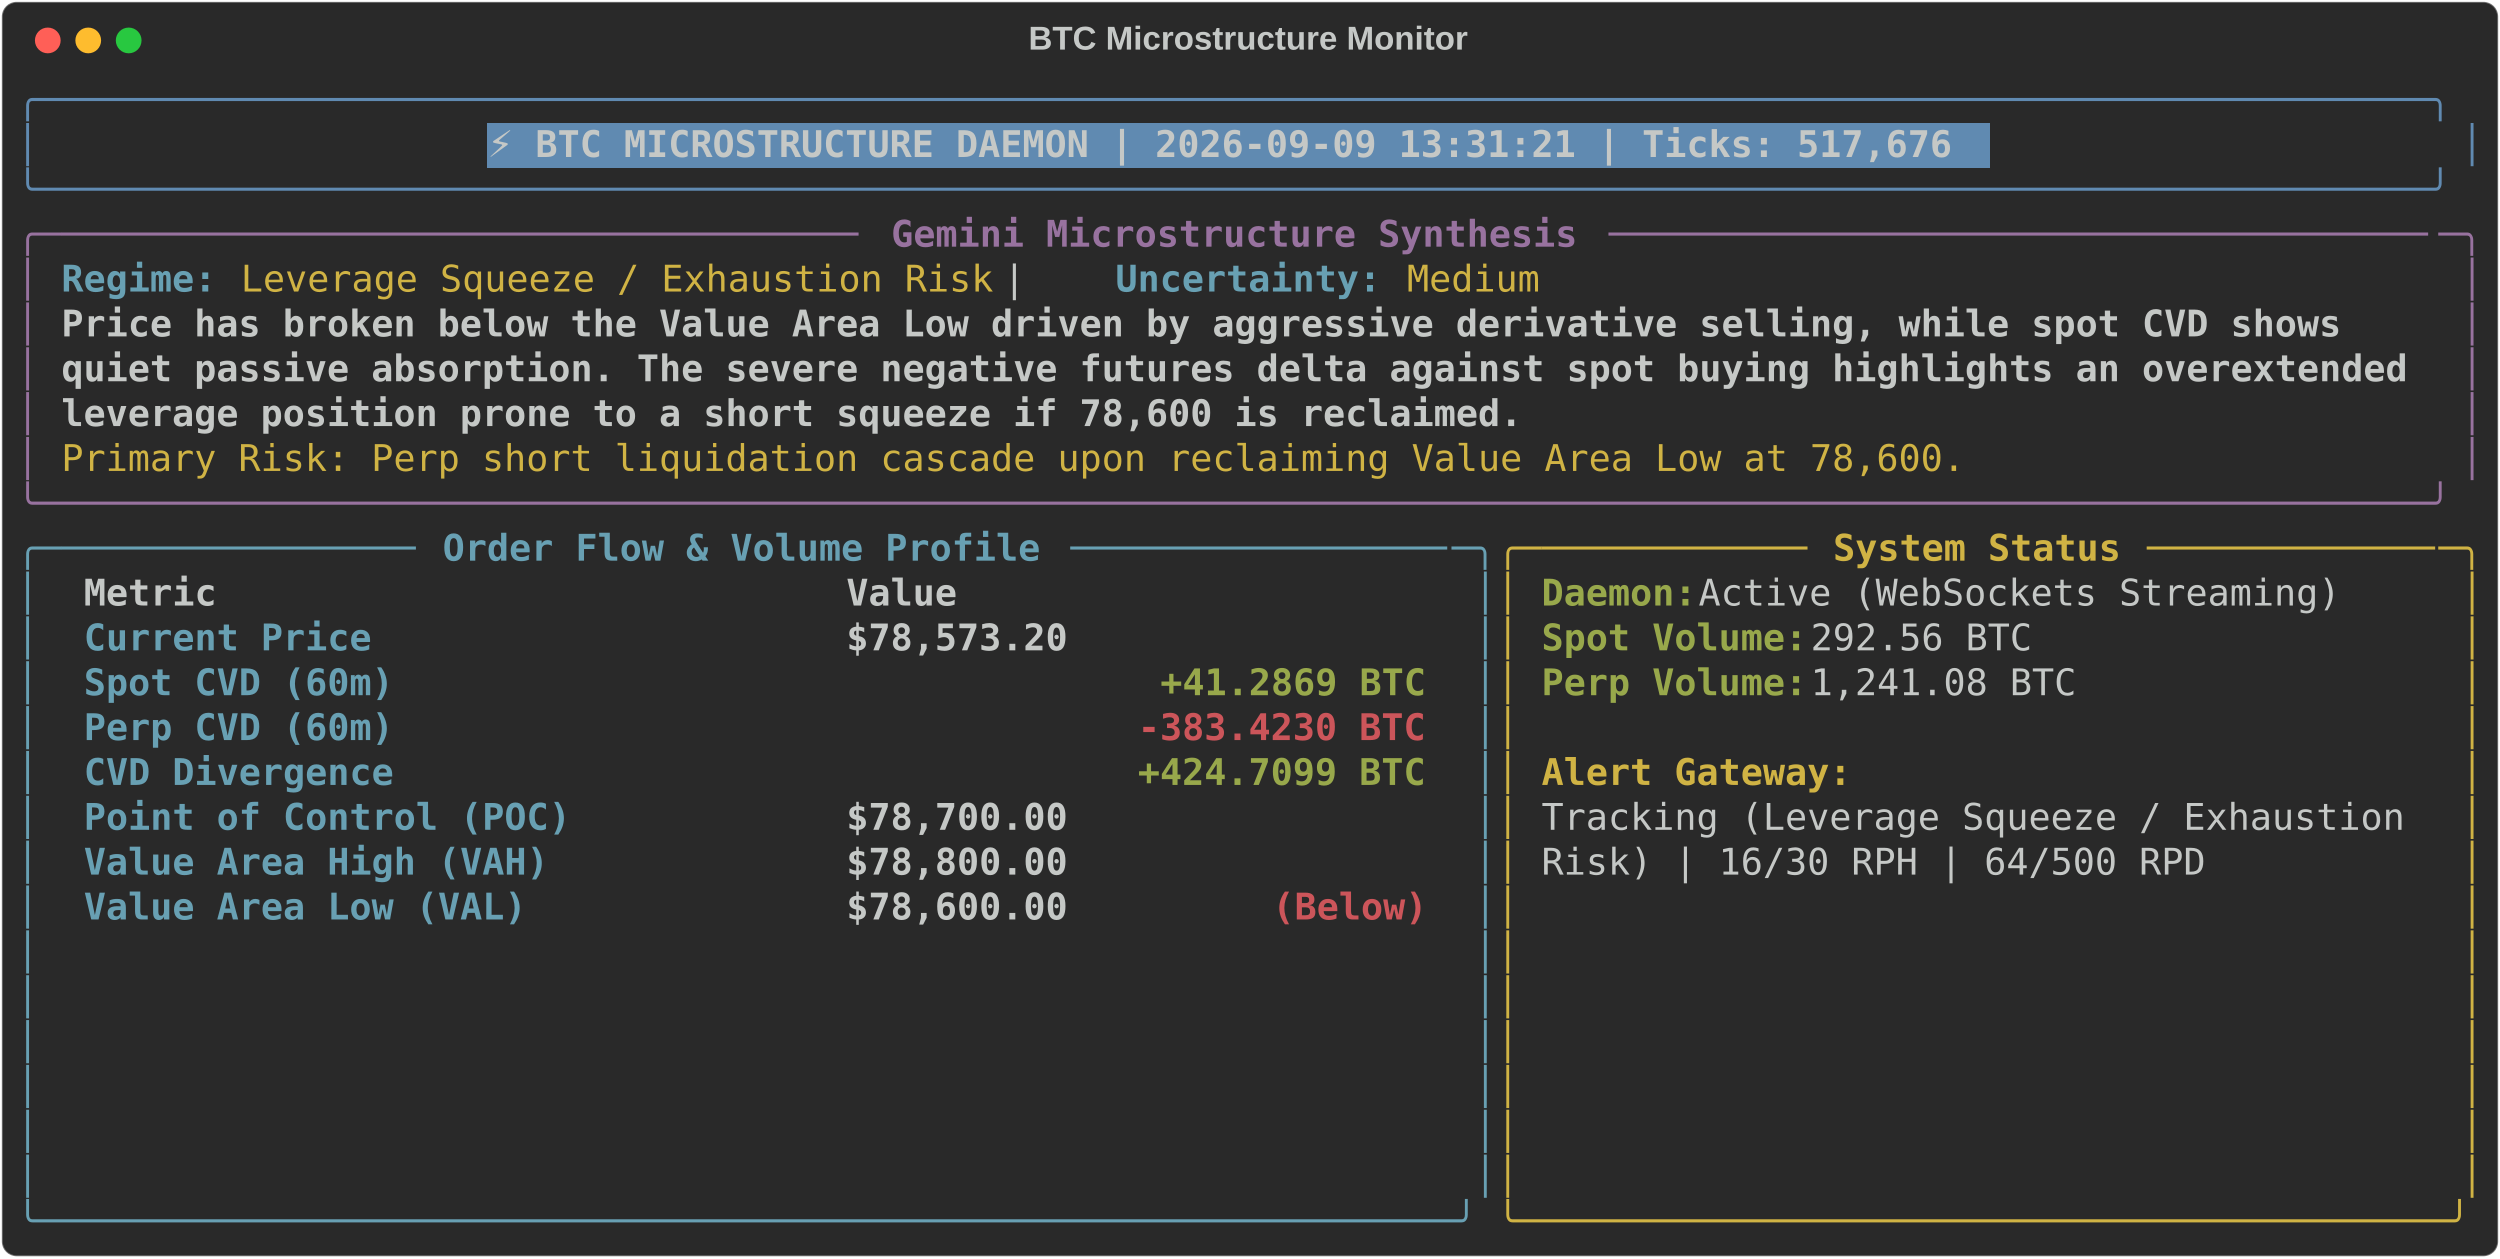
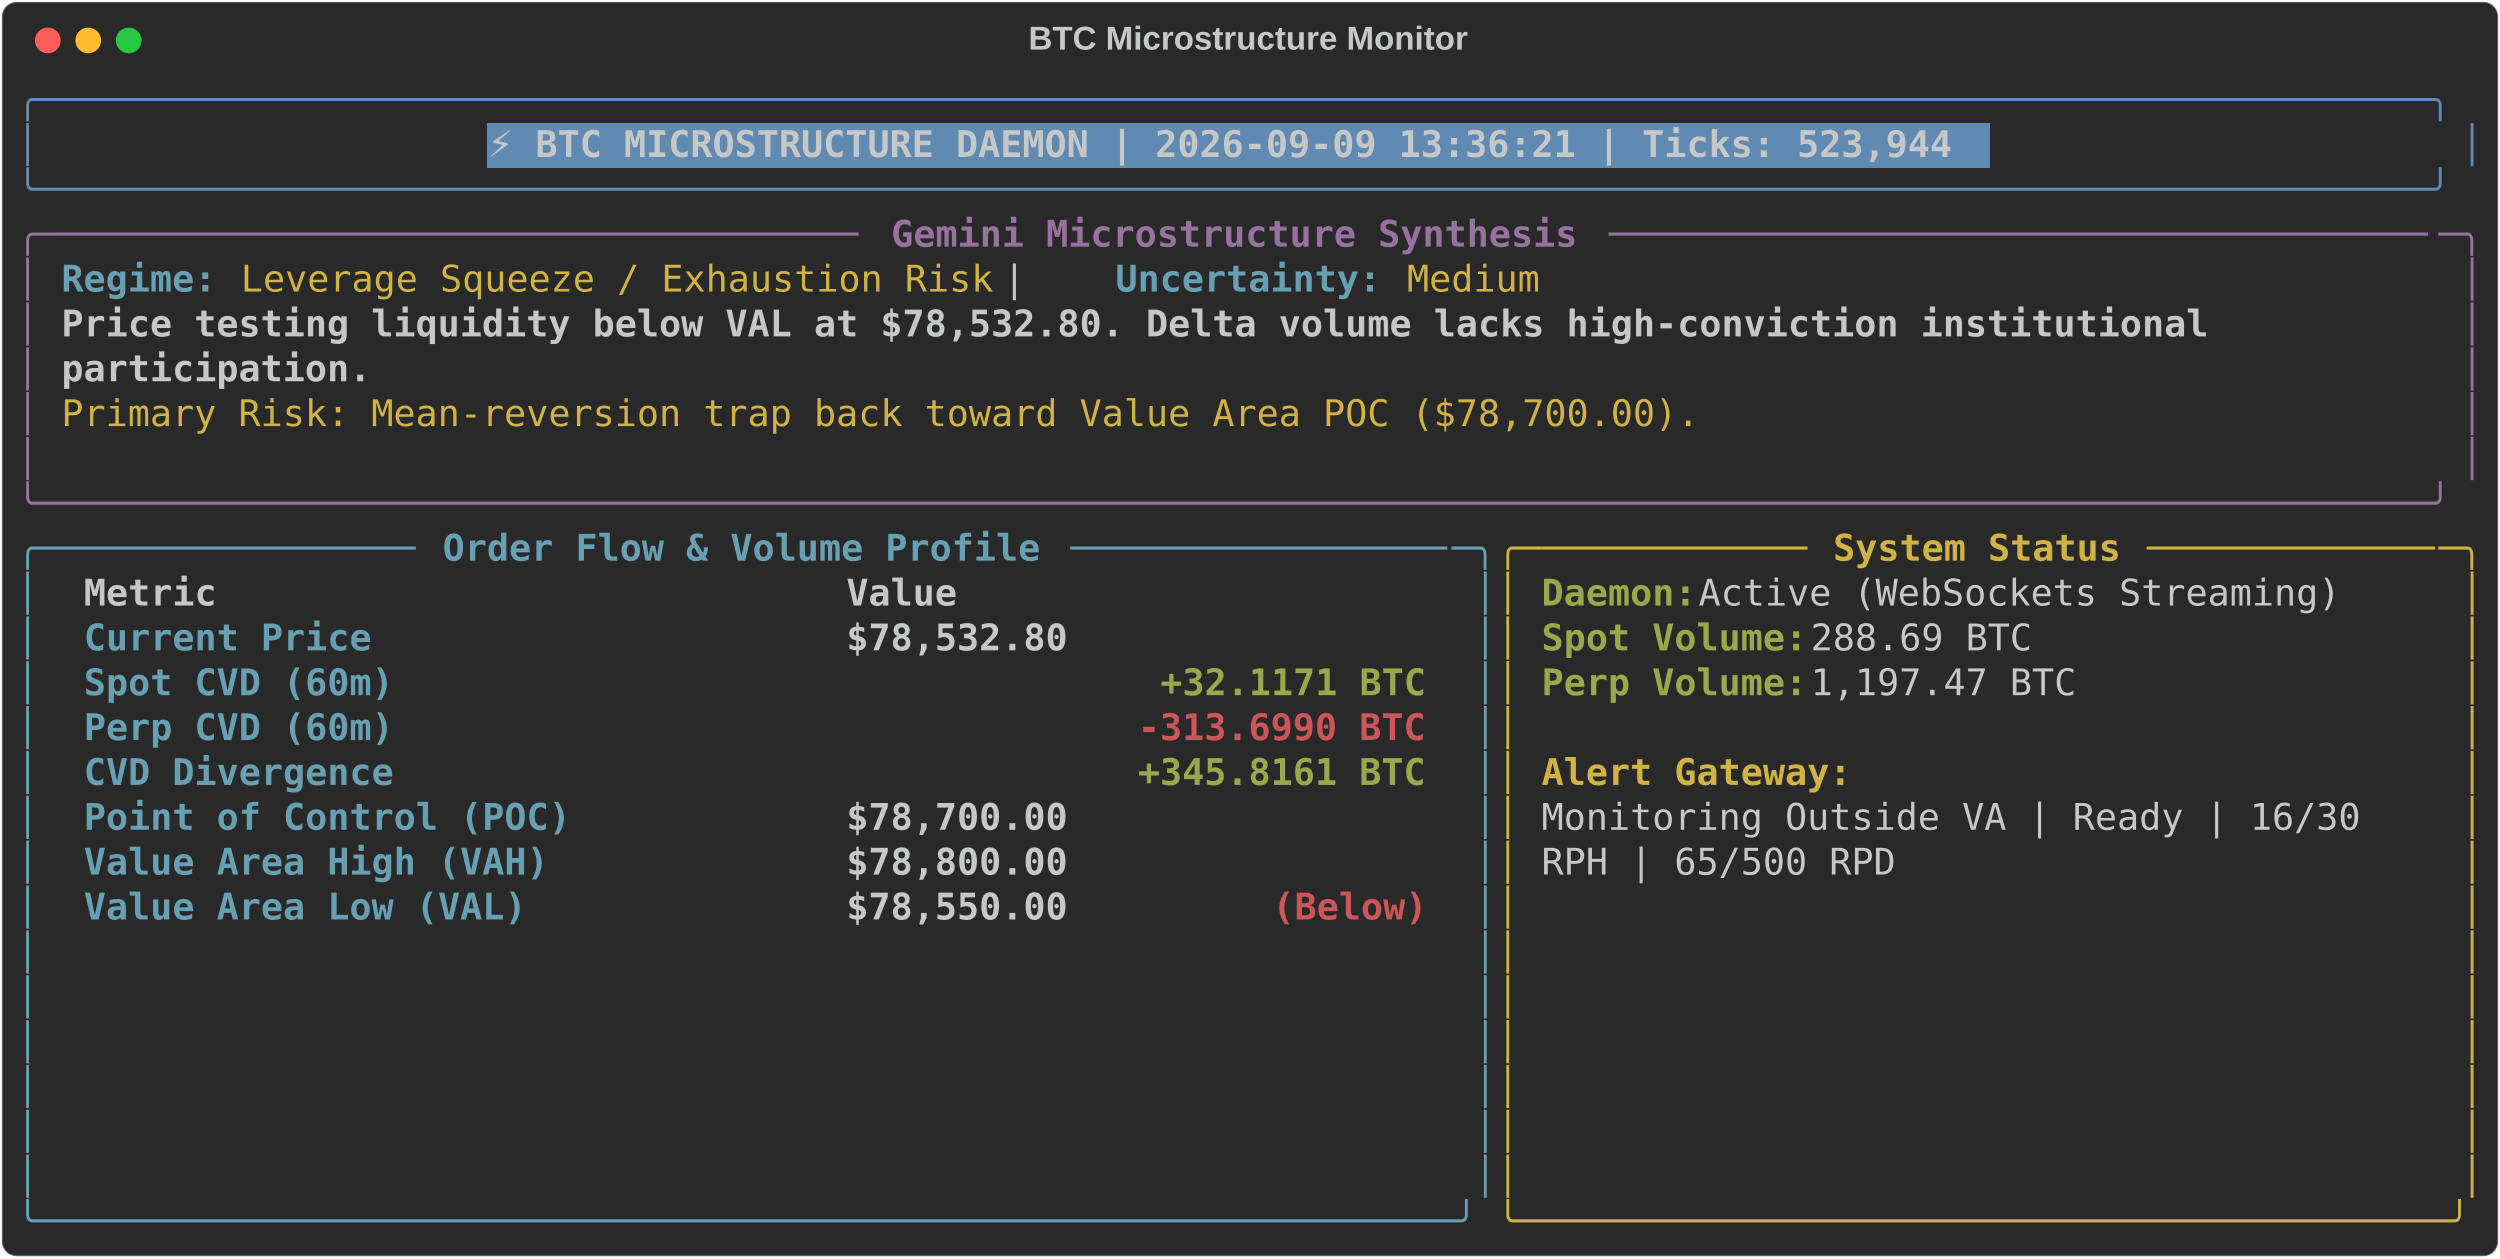
<svg xmlns="http://www.w3.org/2000/svg" class="rich-terminal" viewBox="0 0 1360 684.4">
  <style>

    @font-face {
        font-family: "Fira Code";
        src: local("FiraCode-Regular"),
                url("https://cdnjs.cloudflare.com/ajax/libs/firacode/6.2.0/woff2/FiraCode-Regular.woff2") format("woff2"),
                url("https://cdnjs.cloudflare.com/ajax/libs/firacode/6.2.0/woff/FiraCode-Regular.woff") format("woff");
        font-style: normal;
        font-weight: 400;
    }
    @font-face {
        font-family: "Fira Code";
        src: local("FiraCode-Bold"),
                url("https://cdnjs.cloudflare.com/ajax/libs/firacode/6.2.0/woff2/FiraCode-Bold.woff2") format("woff2"),
                url("https://cdnjs.cloudflare.com/ajax/libs/firacode/6.2.0/woff/FiraCode-Bold.woff") format("woff");
        font-style: bold;
        font-weight: 700;
    }

-     .terminal-240770439-matrix {
+     .terminal-2661850617-matrix {
        font-family: Fira Code, monospace;
        font-size: 20px;
        line-height: 24.4px;
        font-variant-east-asian: full-width;
    }

-     .terminal-240770439-title {
+     .terminal-2661850617-title {
        font-size: 18px;
        font-weight: bold;
        font-family: arial;
    }

-     .terminal-240770439-r1 { fill: #608ab1 }
- .terminal-240770439-r2 { fill: #c5c8c6 }
- .terminal-240770439-r3 { fill: #c5c8c6;font-weight: bold }
- .terminal-240770439-r4 { fill: #98729f }
- .terminal-240770439-r5 { fill: #98729f;font-weight: bold }
- .terminal-240770439-r6 { fill: #68a0b3;font-weight: bold }
- .terminal-240770439-r7 { fill: #d0b344 }
- .terminal-240770439-r8 { fill: #68a0b3 }
- .terminal-240770439-r9 { fill: #d0b344;font-weight: bold }
- .terminal-240770439-r10 { fill: #98a84b;font-weight: bold }
- .terminal-240770439-r11 { fill: #cc555a;font-weight: bold }
+     .terminal-2661850617-r1 { fill: #608ab1 }
+ .terminal-2661850617-r2 { fill: #c5c8c6 }
+ .terminal-2661850617-r3 { fill: #c5c8c6;font-weight: bold }
+ .terminal-2661850617-r4 { fill: #98729f }
+ .terminal-2661850617-r5 { fill: #98729f;font-weight: bold }
+ .terminal-2661850617-r6 { fill: #68a0b3;font-weight: bold }
+ .terminal-2661850617-r7 { fill: #d0b344 }
+ .terminal-2661850617-r8 { fill: #68a0b3 }
+ .terminal-2661850617-r9 { fill: #d0b344;font-weight: bold }
+ .terminal-2661850617-r10 { fill: #98a84b;font-weight: bold }
+ .terminal-2661850617-r11 { fill: #cc555a;font-weight: bold }
    </style>
  <defs>
-     <clipPath id="terminal-240770439-clip-terminal">
+     <clipPath id="terminal-2661850617-clip-terminal">
      <rect x="0" y="0" width="1341.0" height="633.4" />
    </clipPath>
-     <clipPath id="terminal-240770439-line-0">
+     <clipPath id="terminal-2661850617-line-0">
      <rect x="0" y="1.5" width="1342" height="24.65" />
    </clipPath>
-     <clipPath id="terminal-240770439-line-1">
+     <clipPath id="terminal-2661850617-line-1">
      <rect x="0" y="25.9" width="1342" height="24.65" />
    </clipPath>
-     <clipPath id="terminal-240770439-line-2">
+     <clipPath id="terminal-2661850617-line-2">
      <rect x="0" y="50.3" width="1342" height="24.65" />
    </clipPath>
-     <clipPath id="terminal-240770439-line-3">
+     <clipPath id="terminal-2661850617-line-3">
      <rect x="0" y="74.7" width="1342" height="24.65" />
    </clipPath>
-     <clipPath id="terminal-240770439-line-4">
+     <clipPath id="terminal-2661850617-line-4">
      <rect x="0" y="99.1" width="1342" height="24.65" />
    </clipPath>
-     <clipPath id="terminal-240770439-line-5">
+     <clipPath id="terminal-2661850617-line-5">
      <rect x="0" y="123.5" width="1342" height="24.65" />
    </clipPath>
-     <clipPath id="terminal-240770439-line-6">
+     <clipPath id="terminal-2661850617-line-6">
      <rect x="0" y="147.9" width="1342" height="24.65" />
    </clipPath>
-     <clipPath id="terminal-240770439-line-7">
+     <clipPath id="terminal-2661850617-line-7">
      <rect x="0" y="172.3" width="1342" height="24.65" />
    </clipPath>
-     <clipPath id="terminal-240770439-line-8">
+     <clipPath id="terminal-2661850617-line-8">
      <rect x="0" y="196.7" width="1342" height="24.65" />
    </clipPath>
-     <clipPath id="terminal-240770439-line-9">
+     <clipPath id="terminal-2661850617-line-9">
      <rect x="0" y="221.1" width="1342" height="24.65" />
    </clipPath>
-     <clipPath id="terminal-240770439-line-10">
+     <clipPath id="terminal-2661850617-line-10">
      <rect x="0" y="245.5" width="1342" height="24.65" />
    </clipPath>
-     <clipPath id="terminal-240770439-line-11">
+     <clipPath id="terminal-2661850617-line-11">
      <rect x="0" y="269.9" width="1342" height="24.65" />
    </clipPath>
-     <clipPath id="terminal-240770439-line-12">
+     <clipPath id="terminal-2661850617-line-12">
      <rect x="0" y="294.3" width="1342" height="24.65" />
    </clipPath>
-     <clipPath id="terminal-240770439-line-13">
+     <clipPath id="terminal-2661850617-line-13">
      <rect x="0" y="318.7" width="1342" height="24.65" />
    </clipPath>
-     <clipPath id="terminal-240770439-line-14">
+     <clipPath id="terminal-2661850617-line-14">
      <rect x="0" y="343.1" width="1342" height="24.65" />
    </clipPath>
-     <clipPath id="terminal-240770439-line-15">
+     <clipPath id="terminal-2661850617-line-15">
      <rect x="0" y="367.5" width="1342" height="24.65" />
    </clipPath>
-     <clipPath id="terminal-240770439-line-16">
+     <clipPath id="terminal-2661850617-line-16">
      <rect x="0" y="391.9" width="1342" height="24.65" />
    </clipPath>
-     <clipPath id="terminal-240770439-line-17">
+     <clipPath id="terminal-2661850617-line-17">
      <rect x="0" y="416.3" width="1342" height="24.65" />
    </clipPath>
-     <clipPath id="terminal-240770439-line-18">
+     <clipPath id="terminal-2661850617-line-18">
      <rect x="0" y="440.7" width="1342" height="24.65" />
    </clipPath>
-     <clipPath id="terminal-240770439-line-19">
+     <clipPath id="terminal-2661850617-line-19">
      <rect x="0" y="465.1" width="1342" height="24.65" />
    </clipPath>
-     <clipPath id="terminal-240770439-line-20">
+     <clipPath id="terminal-2661850617-line-20">
      <rect x="0" y="489.5" width="1342" height="24.65" />
    </clipPath>
-     <clipPath id="terminal-240770439-line-21">
+     <clipPath id="terminal-2661850617-line-21">
      <rect x="0" y="513.9" width="1342" height="24.65" />
    </clipPath>
-     <clipPath id="terminal-240770439-line-22">
+     <clipPath id="terminal-2661850617-line-22">
      <rect x="0" y="538.3" width="1342" height="24.65" />
    </clipPath>
-     <clipPath id="terminal-240770439-line-23">
+     <clipPath id="terminal-2661850617-line-23">
      <rect x="0" y="562.7" width="1342" height="24.65" />
    </clipPath>
-     <clipPath id="terminal-240770439-line-24">
+     <clipPath id="terminal-2661850617-line-24">
      <rect x="0" y="587.1" width="1342" height="24.65" />
    </clipPath>
  </defs>
  <rect fill="#292929" stroke="rgba(255,255,255,0.35)" stroke-width="1" x="1" y="1" width="1358" height="682.4" rx="8" />
-   <text class="terminal-240770439-title" fill="#c5c8c6" text-anchor="middle" x="679" y="27">BTC Microstructure Monitor</text>
+   <text class="terminal-2661850617-title" fill="#c5c8c6" text-anchor="middle" x="679" y="27">BTC Microstructure Monitor</text>
  <g transform="translate(26,22)">
    <circle cx="0" cy="0" r="7" fill="#ff5f57" />
    <circle cx="22" cy="0" r="7" fill="#febc2e" />
    <circle cx="44" cy="0" r="7" fill="#28c840" />
  </g>
-   <g transform="translate(9, 41)" clip-path="url(#terminal-240770439-clip-terminal)">
+   <g transform="translate(9, 41)" clip-path="url(#terminal-2661850617-clip-terminal)">
    <rect fill="#608ab1" x="256.2" y="25.9" width="817.4" height="24.65" shape-rendering="crispEdges" />
-     <g class="terminal-240770439-matrix">
-       <text class="terminal-240770439-r1" x="0" y="20" textLength="1342" clip-path="url(#terminal-240770439-line-0)">╭────────────────────────────────────────────────────────────────────────────────────────────────────────────╮</text>
-       <text class="terminal-240770439-r2" x="1342" y="20" textLength="12.2" clip-path="url(#terminal-240770439-line-0)">
- </text>
-       <text class="terminal-240770439-r1" x="0" y="44.4" textLength="12.2" clip-path="url(#terminal-240770439-line-1)">│</text>
-       <text class="terminal-240770439-r3" x="256.2" y="44.4" textLength="805.2" clip-path="url(#terminal-240770439-line-1)">⚡ BTC MICROSTRUCTURE DAEMON | 2026-09-09 13:31:21 | Ticks: 517,676</text>
-       <text class="terminal-240770439-r1" x="1329.8" y="44.4" textLength="12.2" clip-path="url(#terminal-240770439-line-1)">│</text>
-       <text class="terminal-240770439-r2" x="1342" y="44.4" textLength="12.2" clip-path="url(#terminal-240770439-line-1)">
- </text>
-       <text class="terminal-240770439-r1" x="0" y="68.8" textLength="1342" clip-path="url(#terminal-240770439-line-2)">╰────────────────────────────────────────────────────────────────────────────────────────────────────────────╯</text>
-       <text class="terminal-240770439-r2" x="1342" y="68.8" textLength="12.2" clip-path="url(#terminal-240770439-line-2)">
- </text>
-       <text class="terminal-240770439-r4" x="0" y="93.2" textLength="24.4" clip-path="url(#terminal-240770439-line-3)">╭─</text>
-       <text class="terminal-240770439-r4" x="24.4" y="93.2" textLength="439.2" clip-path="url(#terminal-240770439-line-3)">────────────────────────────────────</text>
-       <text class="terminal-240770439-r5" x="475.8" y="93.2" textLength="378.2" clip-path="url(#terminal-240770439-line-3)">Gemini Microstructure Synthesis</text>
-       <text class="terminal-240770439-r4" x="866.2" y="93.2" textLength="451.4" clip-path="url(#terminal-240770439-line-3)">─────────────────────────────────────</text>
-       <text class="terminal-240770439-r4" x="1317.6" y="93.2" textLength="24.4" clip-path="url(#terminal-240770439-line-3)">─╮</text>
-       <text class="terminal-240770439-r2" x="1342" y="93.2" textLength="12.2" clip-path="url(#terminal-240770439-line-3)">
- </text>
-       <text class="terminal-240770439-r4" x="0" y="117.6" textLength="12.2" clip-path="url(#terminal-240770439-line-4)">│</text>
-       <text class="terminal-240770439-r6" x="24.4" y="117.6" textLength="85.4" clip-path="url(#terminal-240770439-line-4)">Regime:</text>
-       <text class="terminal-240770439-r7" x="122" y="117.6" textLength="414.8" clip-path="url(#terminal-240770439-line-4)">Leverage Squeeze / Exhaustion Risk</text>
-       <text class="terminal-240770439-r2" x="536.8" y="117.6" textLength="61" clip-path="url(#terminal-240770439-line-4)">  |  </text>
-       <text class="terminal-240770439-r6" x="597.8" y="117.6" textLength="146.4" clip-path="url(#terminal-240770439-line-4)">Uncertainty:</text>
-       <text class="terminal-240770439-r7" x="756.4" y="117.6" textLength="73.2" clip-path="url(#terminal-240770439-line-4)">Medium</text>
-       <text class="terminal-240770439-r4" x="1329.8" y="117.6" textLength="12.2" clip-path="url(#terminal-240770439-line-4)">│</text>
-       <text class="terminal-240770439-r2" x="1342" y="117.6" textLength="12.2" clip-path="url(#terminal-240770439-line-4)">
- </text>
-       <text class="terminal-240770439-r4" x="0" y="142" textLength="12.2" clip-path="url(#terminal-240770439-line-5)">│</text>
-       <text class="terminal-240770439-r3" x="24.4" y="142" textLength="1268.8" clip-path="url(#terminal-240770439-line-5)">Price has broken below the Value Area Low driven by aggressive derivative selling, while spot CVD shows </text>
-       <text class="terminal-240770439-r4" x="1329.8" y="142" textLength="12.2" clip-path="url(#terminal-240770439-line-5)">│</text>
-       <text class="terminal-240770439-r2" x="1342" y="142" textLength="12.2" clip-path="url(#terminal-240770439-line-5)">
- </text>
-       <text class="terminal-240770439-r4" x="0" y="166.4" textLength="12.2" clip-path="url(#terminal-240770439-line-6)">│</text>
-       <text class="terminal-240770439-r3" x="24.4" y="166.4" textLength="1293.2" clip-path="url(#terminal-240770439-line-6)">quiet passive absorption. The severe negative futures delta against spot buying highlights an overextended</text>
-       <text class="terminal-240770439-r4" x="1329.8" y="166.4" textLength="12.2" clip-path="url(#terminal-240770439-line-6)">│</text>
-       <text class="terminal-240770439-r2" x="1342" y="166.4" textLength="12.2" clip-path="url(#terminal-240770439-line-6)">
- </text>
-       <text class="terminal-240770439-r4" x="0" y="190.8" textLength="12.2" clip-path="url(#terminal-240770439-line-7)">│</text>
-       <text class="terminal-240770439-r3" x="24.4" y="190.8" textLength="805.2" clip-path="url(#terminal-240770439-line-7)">leverage position prone to a short squeeze if 78,600 is reclaimed.</text>
-       <text class="terminal-240770439-r4" x="1329.8" y="190.8" textLength="12.2" clip-path="url(#terminal-240770439-line-7)">│</text>
-       <text class="terminal-240770439-r2" x="1342" y="190.8" textLength="12.2" clip-path="url(#terminal-240770439-line-7)">
- </text>
-       <text class="terminal-240770439-r4" x="0" y="215.2" textLength="12.2" clip-path="url(#terminal-240770439-line-8)">│</text>
-       <text class="terminal-240770439-r7" x="24.4" y="215.2" textLength="1049.2" clip-path="url(#terminal-240770439-line-8)">Primary Risk: Perp short liquidation cascade upon reclaiming Value Area Low at 78,600.</text>
-       <text class="terminal-240770439-r4" x="1329.8" y="215.2" textLength="12.2" clip-path="url(#terminal-240770439-line-8)">│</text>
-       <text class="terminal-240770439-r2" x="1342" y="215.2" textLength="12.2" clip-path="url(#terminal-240770439-line-8)">
- </text>
-       <text class="terminal-240770439-r4" x="0" y="239.6" textLength="1342" clip-path="url(#terminal-240770439-line-9)">╰────────────────────────────────────────────────────────────────────────────────────────────────────────────╯</text>
-       <text class="terminal-240770439-r2" x="1342" y="239.6" textLength="12.2" clip-path="url(#terminal-240770439-line-9)">
- </text>
-       <text class="terminal-240770439-r8" x="0" y="264" textLength="24.4" clip-path="url(#terminal-240770439-line-10)">╭─</text>
-       <text class="terminal-240770439-r8" x="24.4" y="264" textLength="195.2" clip-path="url(#terminal-240770439-line-10)">────────────────</text>
-       <text class="terminal-240770439-r6" x="231.8" y="264" textLength="329.4" clip-path="url(#terminal-240770439-line-10)">Order Flow &amp; Volume Profile</text>
-       <text class="terminal-240770439-r8" x="573.4" y="264" textLength="207.4" clip-path="url(#terminal-240770439-line-10)">─────────────────</text>
-       <text class="terminal-240770439-r8" x="780.8" y="264" textLength="24.4" clip-path="url(#terminal-240770439-line-10)">─╮</text>
-       <text class="terminal-240770439-r7" x="805.2" y="264" textLength="24.4" clip-path="url(#terminal-240770439-line-10)">╭─</text>
-       <text class="terminal-240770439-r7" x="829.6" y="264" textLength="146.4" clip-path="url(#terminal-240770439-line-10)">────────────</text>
-       <text class="terminal-240770439-r9" x="988.2" y="264" textLength="158.6" clip-path="url(#terminal-240770439-line-10)">System Status</text>
-       <text class="terminal-240770439-r7" x="1159" y="264" textLength="158.6" clip-path="url(#terminal-240770439-line-10)">─────────────</text>
-       <text class="terminal-240770439-r7" x="1317.6" y="264" textLength="24.4" clip-path="url(#terminal-240770439-line-10)">─╮</text>
-       <text class="terminal-240770439-r2" x="1342" y="264" textLength="12.2" clip-path="url(#terminal-240770439-line-10)">
- </text>
-       <text class="terminal-240770439-r8" x="0" y="288.4" textLength="12.2" clip-path="url(#terminal-240770439-line-11)">│</text>
-       <text class="terminal-240770439-r3" x="36.6" y="288.4" textLength="390.4" clip-path="url(#terminal-240770439-line-11)">Metric                          </text>
-       <text class="terminal-240770439-r3" x="451.4" y="288.4" textLength="317.2" clip-path="url(#terminal-240770439-line-11)">                     Value</text>
-       <text class="terminal-240770439-r8" x="793" y="288.4" textLength="12.2" clip-path="url(#terminal-240770439-line-11)">│</text>
-       <text class="terminal-240770439-r7" x="805.2" y="288.4" textLength="12.2" clip-path="url(#terminal-240770439-line-11)">│</text>
-       <text class="terminal-240770439-r10" x="829.6" y="288.4" textLength="85.4" clip-path="url(#terminal-240770439-line-11)">Daemon:</text>
-       <text class="terminal-240770439-r2" x="915" y="288.4" textLength="366" clip-path="url(#terminal-240770439-line-11)"> Active (WebSockets Streaming)</text>
-       <text class="terminal-240770439-r7" x="1329.8" y="288.4" textLength="12.2" clip-path="url(#terminal-240770439-line-11)">│</text>
-       <text class="terminal-240770439-r2" x="1342" y="288.4" textLength="12.2" clip-path="url(#terminal-240770439-line-11)">
- </text>
-       <text class="terminal-240770439-r8" x="0" y="312.8" textLength="12.2" clip-path="url(#terminal-240770439-line-12)">│</text>
-       <text class="terminal-240770439-r6" x="36.6" y="312.8" textLength="390.4" clip-path="url(#terminal-240770439-line-12)">Current Price                   </text>
-       <text class="terminal-240770439-r3" x="451.4" y="312.8" textLength="317.2" clip-path="url(#terminal-240770439-line-12)">                $78,573.20</text>
-       <text class="terminal-240770439-r8" x="793" y="312.8" textLength="12.2" clip-path="url(#terminal-240770439-line-12)">│</text>
-       <text class="terminal-240770439-r7" x="805.2" y="312.8" textLength="12.2" clip-path="url(#terminal-240770439-line-12)">│</text>
-       <text class="terminal-240770439-r10" x="829.6" y="312.8" textLength="146.4" clip-path="url(#terminal-240770439-line-12)">Spot Volume:</text>
-       <text class="terminal-240770439-r2" x="976" y="312.8" textLength="134.2" clip-path="url(#terminal-240770439-line-12)"> 292.56 BTC</text>
-       <text class="terminal-240770439-r7" x="1329.8" y="312.8" textLength="12.2" clip-path="url(#terminal-240770439-line-12)">│</text>
-       <text class="terminal-240770439-r2" x="1342" y="312.8" textLength="12.2" clip-path="url(#terminal-240770439-line-12)">
- </text>
-       <text class="terminal-240770439-r8" x="0" y="337.2" textLength="12.2" clip-path="url(#terminal-240770439-line-13)">│</text>
-       <text class="terminal-240770439-r6" x="36.6" y="337.2" textLength="390.4" clip-path="url(#terminal-240770439-line-13)">Spot CVD (60m)                  </text>
-       <text class="terminal-240770439-r10" x="622.2" y="337.2" textLength="146.4" clip-path="url(#terminal-240770439-line-13)">+41.2869 BTC</text>
-       <text class="terminal-240770439-r8" x="793" y="337.2" textLength="12.2" clip-path="url(#terminal-240770439-line-13)">│</text>
-       <text class="terminal-240770439-r7" x="805.2" y="337.2" textLength="12.2" clip-path="url(#terminal-240770439-line-13)">│</text>
-       <text class="terminal-240770439-r10" x="829.6" y="337.2" textLength="146.4" clip-path="url(#terminal-240770439-line-13)">Perp Volume:</text>
-       <text class="terminal-240770439-r2" x="976" y="337.2" textLength="158.6" clip-path="url(#terminal-240770439-line-13)"> 1,241.08 BTC</text>
-       <text class="terminal-240770439-r7" x="1329.8" y="337.2" textLength="12.2" clip-path="url(#terminal-240770439-line-13)">│</text>
-       <text class="terminal-240770439-r2" x="1342" y="337.2" textLength="12.2" clip-path="url(#terminal-240770439-line-13)">
- </text>
-       <text class="terminal-240770439-r8" x="0" y="361.6" textLength="12.2" clip-path="url(#terminal-240770439-line-14)">│</text>
-       <text class="terminal-240770439-r6" x="36.6" y="361.6" textLength="390.4" clip-path="url(#terminal-240770439-line-14)">Perp CVD (60m)                  </text>
-       <text class="terminal-240770439-r11" x="610" y="361.6" textLength="158.6" clip-path="url(#terminal-240770439-line-14)">-383.4230 BTC</text>
-       <text class="terminal-240770439-r8" x="793" y="361.6" textLength="12.2" clip-path="url(#terminal-240770439-line-14)">│</text>
-       <text class="terminal-240770439-r7" x="805.2" y="361.6" textLength="12.2" clip-path="url(#terminal-240770439-line-14)">│</text>
-       <text class="terminal-240770439-r7" x="1329.8" y="361.6" textLength="12.2" clip-path="url(#terminal-240770439-line-14)">│</text>
-       <text class="terminal-240770439-r2" x="1342" y="361.6" textLength="12.2" clip-path="url(#terminal-240770439-line-14)">
- </text>
-       <text class="terminal-240770439-r8" x="0" y="386" textLength="12.2" clip-path="url(#terminal-240770439-line-15)">│</text>
-       <text class="terminal-240770439-r6" x="36.6" y="386" textLength="390.4" clip-path="url(#terminal-240770439-line-15)">CVD Divergence                  </text>
-       <text class="terminal-240770439-r10" x="610" y="386" textLength="158.6" clip-path="url(#terminal-240770439-line-15)">+424.7099 BTC</text>
-       <text class="terminal-240770439-r8" x="793" y="386" textLength="12.2" clip-path="url(#terminal-240770439-line-15)">│</text>
-       <text class="terminal-240770439-r7" x="805.2" y="386" textLength="12.2" clip-path="url(#terminal-240770439-line-15)">│</text>
-       <text class="terminal-240770439-r9" x="829.6" y="386" textLength="170.8" clip-path="url(#terminal-240770439-line-15)">Alert Gateway:</text>
-       <text class="terminal-240770439-r7" x="1329.8" y="386" textLength="12.2" clip-path="url(#terminal-240770439-line-15)">│</text>
-       <text class="terminal-240770439-r2" x="1342" y="386" textLength="12.2" clip-path="url(#terminal-240770439-line-15)">
- </text>
-       <text class="terminal-240770439-r8" x="0" y="410.4" textLength="12.2" clip-path="url(#terminal-240770439-line-16)">│</text>
-       <text class="terminal-240770439-r6" x="36.6" y="410.4" textLength="390.4" clip-path="url(#terminal-240770439-line-16)">Point of Control (POC)          </text>
-       <text class="terminal-240770439-r3" x="451.4" y="410.4" textLength="317.2" clip-path="url(#terminal-240770439-line-16)">                $78,700.00</text>
-       <text class="terminal-240770439-r8" x="793" y="410.4" textLength="12.2" clip-path="url(#terminal-240770439-line-16)">│</text>
-       <text class="terminal-240770439-r7" x="805.2" y="410.4" textLength="12.2" clip-path="url(#terminal-240770439-line-16)">│</text>
-       <text class="terminal-240770439-r2" x="829.6" y="410.4" textLength="488" clip-path="url(#terminal-240770439-line-16)">Tracking (Leverage Squeeze / Exhaustion </text>
-       <text class="terminal-240770439-r7" x="1329.8" y="410.4" textLength="12.2" clip-path="url(#terminal-240770439-line-16)">│</text>
-       <text class="terminal-240770439-r2" x="1342" y="410.4" textLength="12.2" clip-path="url(#terminal-240770439-line-16)">
- </text>
-       <text class="terminal-240770439-r8" x="0" y="434.8" textLength="12.2" clip-path="url(#terminal-240770439-line-17)">│</text>
-       <text class="terminal-240770439-r6" x="36.6" y="434.8" textLength="390.4" clip-path="url(#terminal-240770439-line-17)">Value Area High (VAH)           </text>
-       <text class="terminal-240770439-r3" x="451.4" y="434.8" textLength="317.2" clip-path="url(#terminal-240770439-line-17)">                $78,800.00</text>
-       <text class="terminal-240770439-r8" x="793" y="434.8" textLength="12.2" clip-path="url(#terminal-240770439-line-17)">│</text>
-       <text class="terminal-240770439-r7" x="805.2" y="434.8" textLength="12.2" clip-path="url(#terminal-240770439-line-17)">│</text>
-       <text class="terminal-240770439-r2" x="829.6" y="434.8" textLength="366" clip-path="url(#terminal-240770439-line-17)">Risk) | 16/30 RPH | 64/500 RPD</text>
-       <text class="terminal-240770439-r7" x="1329.8" y="434.8" textLength="12.2" clip-path="url(#terminal-240770439-line-17)">│</text>
-       <text class="terminal-240770439-r2" x="1342" y="434.8" textLength="12.2" clip-path="url(#terminal-240770439-line-17)">
- </text>
-       <text class="terminal-240770439-r8" x="0" y="459.2" textLength="12.2" clip-path="url(#terminal-240770439-line-18)">│</text>
-       <text class="terminal-240770439-r6" x="36.6" y="459.2" textLength="390.4" clip-path="url(#terminal-240770439-line-18)">Value Area Low (VAL)            </text>
-       <text class="terminal-240770439-r3" x="451.4" y="459.2" textLength="231.8" clip-path="url(#terminal-240770439-line-18)">        $78,600.00 </text>
-       <text class="terminal-240770439-r11" x="683.2" y="459.2" textLength="85.4" clip-path="url(#terminal-240770439-line-18)">(Below)</text>
-       <text class="terminal-240770439-r8" x="793" y="459.2" textLength="12.2" clip-path="url(#terminal-240770439-line-18)">│</text>
-       <text class="terminal-240770439-r7" x="805.2" y="459.2" textLength="12.2" clip-path="url(#terminal-240770439-line-18)">│</text>
-       <text class="terminal-240770439-r7" x="1329.8" y="459.2" textLength="12.2" clip-path="url(#terminal-240770439-line-18)">│</text>
-       <text class="terminal-240770439-r2" x="1342" y="459.2" textLength="12.2" clip-path="url(#terminal-240770439-line-18)">
- </text>
-       <text class="terminal-240770439-r8" x="0" y="483.6" textLength="12.2" clip-path="url(#terminal-240770439-line-19)">│</text>
-       <text class="terminal-240770439-r8" x="793" y="483.6" textLength="12.2" clip-path="url(#terminal-240770439-line-19)">│</text>
-       <text class="terminal-240770439-r7" x="805.2" y="483.6" textLength="12.2" clip-path="url(#terminal-240770439-line-19)">│</text>
-       <text class="terminal-240770439-r7" x="1329.8" y="483.6" textLength="12.2" clip-path="url(#terminal-240770439-line-19)">│</text>
-       <text class="terminal-240770439-r2" x="1342" y="483.6" textLength="12.2" clip-path="url(#terminal-240770439-line-19)">
- </text>
-       <text class="terminal-240770439-r8" x="0" y="508" textLength="12.2" clip-path="url(#terminal-240770439-line-20)">│</text>
-       <text class="terminal-240770439-r8" x="793" y="508" textLength="12.2" clip-path="url(#terminal-240770439-line-20)">│</text>
-       <text class="terminal-240770439-r7" x="805.2" y="508" textLength="12.2" clip-path="url(#terminal-240770439-line-20)">│</text>
-       <text class="terminal-240770439-r7" x="1329.8" y="508" textLength="12.2" clip-path="url(#terminal-240770439-line-20)">│</text>
-       <text class="terminal-240770439-r2" x="1342" y="508" textLength="12.2" clip-path="url(#terminal-240770439-line-20)">
- </text>
-       <text class="terminal-240770439-r8" x="0" y="532.4" textLength="12.2" clip-path="url(#terminal-240770439-line-21)">│</text>
-       <text class="terminal-240770439-r8" x="793" y="532.4" textLength="12.2" clip-path="url(#terminal-240770439-line-21)">│</text>
-       <text class="terminal-240770439-r7" x="805.2" y="532.4" textLength="12.2" clip-path="url(#terminal-240770439-line-21)">│</text>
-       <text class="terminal-240770439-r7" x="1329.8" y="532.4" textLength="12.2" clip-path="url(#terminal-240770439-line-21)">│</text>
-       <text class="terminal-240770439-r2" x="1342" y="532.4" textLength="12.2" clip-path="url(#terminal-240770439-line-21)">
- </text>
-       <text class="terminal-240770439-r8" x="0" y="556.8" textLength="12.2" clip-path="url(#terminal-240770439-line-22)">│</text>
-       <text class="terminal-240770439-r8" x="793" y="556.8" textLength="12.2" clip-path="url(#terminal-240770439-line-22)">│</text>
-       <text class="terminal-240770439-r7" x="805.2" y="556.8" textLength="12.2" clip-path="url(#terminal-240770439-line-22)">│</text>
-       <text class="terminal-240770439-r7" x="1329.8" y="556.8" textLength="12.2" clip-path="url(#terminal-240770439-line-22)">│</text>
-       <text class="terminal-240770439-r2" x="1342" y="556.8" textLength="12.2" clip-path="url(#terminal-240770439-line-22)">
- </text>
-       <text class="terminal-240770439-r8" x="0" y="581.2" textLength="12.2" clip-path="url(#terminal-240770439-line-23)">│</text>
-       <text class="terminal-240770439-r8" x="793" y="581.2" textLength="12.2" clip-path="url(#terminal-240770439-line-23)">│</text>
-       <text class="terminal-240770439-r7" x="805.2" y="581.2" textLength="12.2" clip-path="url(#terminal-240770439-line-23)">│</text>
-       <text class="terminal-240770439-r7" x="1329.8" y="581.2" textLength="12.2" clip-path="url(#terminal-240770439-line-23)">│</text>
-       <text class="terminal-240770439-r2" x="1342" y="581.2" textLength="12.2" clip-path="url(#terminal-240770439-line-23)">
- </text>
-       <text class="terminal-240770439-r8" x="0" y="605.6" textLength="12.2" clip-path="url(#terminal-240770439-line-24)">│</text>
-       <text class="terminal-240770439-r8" x="793" y="605.6" textLength="12.2" clip-path="url(#terminal-240770439-line-24)">│</text>
-       <text class="terminal-240770439-r7" x="805.2" y="605.6" textLength="12.2" clip-path="url(#terminal-240770439-line-24)">│</text>
-       <text class="terminal-240770439-r7" x="1329.8" y="605.6" textLength="12.2" clip-path="url(#terminal-240770439-line-24)">│</text>
-       <text class="terminal-240770439-r2" x="1342" y="605.6" textLength="12.2" clip-path="url(#terminal-240770439-line-24)">
- </text>
-       <text class="terminal-240770439-r8" x="0" y="630" textLength="805.2" clip-path="url(#terminal-240770439-line-25)">╰────────────────────────────────────────────────────────────────╯</text>
-       <text class="terminal-240770439-r7" x="805.2" y="630" textLength="536.8" clip-path="url(#terminal-240770439-line-25)">╰──────────────────────────────────────────╯</text>
-       <text class="terminal-240770439-r2" x="1342" y="630" textLength="12.2" clip-path="url(#terminal-240770439-line-25)">
+     <g class="terminal-2661850617-matrix">
+       <text class="terminal-2661850617-r1" x="0" y="20" textLength="1342" clip-path="url(#terminal-2661850617-line-0)">╭────────────────────────────────────────────────────────────────────────────────────────────────────────────╮</text>
+       <text class="terminal-2661850617-r2" x="1342" y="20" textLength="12.2" clip-path="url(#terminal-2661850617-line-0)">
+ </text>
+       <text class="terminal-2661850617-r1" x="0" y="44.4" textLength="12.2" clip-path="url(#terminal-2661850617-line-1)">│</text>
+       <text class="terminal-2661850617-r3" x="256.2" y="44.4" textLength="805.2" clip-path="url(#terminal-2661850617-line-1)">⚡ BTC MICROSTRUCTURE DAEMON | 2026-09-09 13:36:21 | Ticks: 523,944</text>
+       <text class="terminal-2661850617-r1" x="1329.8" y="44.4" textLength="12.2" clip-path="url(#terminal-2661850617-line-1)">│</text>
+       <text class="terminal-2661850617-r2" x="1342" y="44.4" textLength="12.2" clip-path="url(#terminal-2661850617-line-1)">
+ </text>
+       <text class="terminal-2661850617-r1" x="0" y="68.8" textLength="1342" clip-path="url(#terminal-2661850617-line-2)">╰────────────────────────────────────────────────────────────────────────────────────────────────────────────╯</text>
+       <text class="terminal-2661850617-r2" x="1342" y="68.8" textLength="12.2" clip-path="url(#terminal-2661850617-line-2)">
+ </text>
+       <text class="terminal-2661850617-r4" x="0" y="93.2" textLength="24.4" clip-path="url(#terminal-2661850617-line-3)">╭─</text>
+       <text class="terminal-2661850617-r4" x="24.4" y="93.2" textLength="439.2" clip-path="url(#terminal-2661850617-line-3)">────────────────────────────────────</text>
+       <text class="terminal-2661850617-r5" x="475.8" y="93.2" textLength="378.2" clip-path="url(#terminal-2661850617-line-3)">Gemini Microstructure Synthesis</text>
+       <text class="terminal-2661850617-r4" x="866.2" y="93.2" textLength="451.4" clip-path="url(#terminal-2661850617-line-3)">─────────────────────────────────────</text>
+       <text class="terminal-2661850617-r4" x="1317.6" y="93.2" textLength="24.4" clip-path="url(#terminal-2661850617-line-3)">─╮</text>
+       <text class="terminal-2661850617-r2" x="1342" y="93.2" textLength="12.2" clip-path="url(#terminal-2661850617-line-3)">
+ </text>
+       <text class="terminal-2661850617-r4" x="0" y="117.6" textLength="12.2" clip-path="url(#terminal-2661850617-line-4)">│</text>
+       <text class="terminal-2661850617-r6" x="24.4" y="117.6" textLength="85.4" clip-path="url(#terminal-2661850617-line-4)">Regime:</text>
+       <text class="terminal-2661850617-r7" x="122" y="117.6" textLength="414.8" clip-path="url(#terminal-2661850617-line-4)">Leverage Squeeze / Exhaustion Risk</text>
+       <text class="terminal-2661850617-r2" x="536.8" y="117.6" textLength="61" clip-path="url(#terminal-2661850617-line-4)">  |  </text>
+       <text class="terminal-2661850617-r6" x="597.8" y="117.6" textLength="146.4" clip-path="url(#terminal-2661850617-line-4)">Uncertainty:</text>
+       <text class="terminal-2661850617-r7" x="756.4" y="117.6" textLength="73.2" clip-path="url(#terminal-2661850617-line-4)">Medium</text>
+       <text class="terminal-2661850617-r4" x="1329.8" y="117.6" textLength="12.2" clip-path="url(#terminal-2661850617-line-4)">│</text>
+       <text class="terminal-2661850617-r2" x="1342" y="117.6" textLength="12.2" clip-path="url(#terminal-2661850617-line-4)">
+ </text>
+       <text class="terminal-2661850617-r4" x="0" y="142" textLength="12.2" clip-path="url(#terminal-2661850617-line-5)">│</text>
+       <text class="terminal-2661850617-r3" x="24.4" y="142" textLength="1195.6" clip-path="url(#terminal-2661850617-line-5)">Price testing liquidity below VAL at $78,532.80. Delta volume lacks high-conviction institutional </text>
+       <text class="terminal-2661850617-r4" x="1329.8" y="142" textLength="12.2" clip-path="url(#terminal-2661850617-line-5)">│</text>
+       <text class="terminal-2661850617-r2" x="1342" y="142" textLength="12.2" clip-path="url(#terminal-2661850617-line-5)">
+ </text>
+       <text class="terminal-2661850617-r4" x="0" y="166.4" textLength="12.2" clip-path="url(#terminal-2661850617-line-6)">│</text>
+       <text class="terminal-2661850617-r3" x="24.4" y="166.4" textLength="170.8" clip-path="url(#terminal-2661850617-line-6)">participation.</text>
+       <text class="terminal-2661850617-r4" x="1329.8" y="166.4" textLength="12.2" clip-path="url(#terminal-2661850617-line-6)">│</text>
+       <text class="terminal-2661850617-r2" x="1342" y="166.4" textLength="12.2" clip-path="url(#terminal-2661850617-line-6)">
+ </text>
+       <text class="terminal-2661850617-r4" x="0" y="190.8" textLength="12.2" clip-path="url(#terminal-2661850617-line-7)">│</text>
+       <text class="terminal-2661850617-r7" x="24.4" y="190.8" textLength="902.8" clip-path="url(#terminal-2661850617-line-7)">Primary Risk: Mean-reversion trap back toward Value Area POC ($78,700.00).</text>
+       <text class="terminal-2661850617-r4" x="1329.8" y="190.8" textLength="12.2" clip-path="url(#terminal-2661850617-line-7)">│</text>
+       <text class="terminal-2661850617-r2" x="1342" y="190.8" textLength="12.2" clip-path="url(#terminal-2661850617-line-7)">
+ </text>
+       <text class="terminal-2661850617-r4" x="0" y="215.2" textLength="12.2" clip-path="url(#terminal-2661850617-line-8)">│</text>
+       <text class="terminal-2661850617-r4" x="1329.8" y="215.2" textLength="12.2" clip-path="url(#terminal-2661850617-line-8)">│</text>
+       <text class="terminal-2661850617-r2" x="1342" y="215.2" textLength="12.2" clip-path="url(#terminal-2661850617-line-8)">
+ </text>
+       <text class="terminal-2661850617-r4" x="0" y="239.6" textLength="1342" clip-path="url(#terminal-2661850617-line-9)">╰────────────────────────────────────────────────────────────────────────────────────────────────────────────╯</text>
+       <text class="terminal-2661850617-r2" x="1342" y="239.6" textLength="12.2" clip-path="url(#terminal-2661850617-line-9)">
+ </text>
+       <text class="terminal-2661850617-r8" x="0" y="264" textLength="24.4" clip-path="url(#terminal-2661850617-line-10)">╭─</text>
+       <text class="terminal-2661850617-r8" x="24.4" y="264" textLength="195.2" clip-path="url(#terminal-2661850617-line-10)">────────────────</text>
+       <text class="terminal-2661850617-r6" x="231.8" y="264" textLength="329.4" clip-path="url(#terminal-2661850617-line-10)">Order Flow &amp; Volume Profile</text>
+       <text class="terminal-2661850617-r8" x="573.4" y="264" textLength="207.4" clip-path="url(#terminal-2661850617-line-10)">─────────────────</text>
+       <text class="terminal-2661850617-r8" x="780.8" y="264" textLength="24.4" clip-path="url(#terminal-2661850617-line-10)">─╮</text>
+       <text class="terminal-2661850617-r7" x="805.2" y="264" textLength="24.4" clip-path="url(#terminal-2661850617-line-10)">╭─</text>
+       <text class="terminal-2661850617-r7" x="829.6" y="264" textLength="146.4" clip-path="url(#terminal-2661850617-line-10)">────────────</text>
+       <text class="terminal-2661850617-r9" x="988.2" y="264" textLength="158.6" clip-path="url(#terminal-2661850617-line-10)">System Status</text>
+       <text class="terminal-2661850617-r7" x="1159" y="264" textLength="158.6" clip-path="url(#terminal-2661850617-line-10)">─────────────</text>
+       <text class="terminal-2661850617-r7" x="1317.6" y="264" textLength="24.4" clip-path="url(#terminal-2661850617-line-10)">─╮</text>
+       <text class="terminal-2661850617-r2" x="1342" y="264" textLength="12.2" clip-path="url(#terminal-2661850617-line-10)">
+ </text>
+       <text class="terminal-2661850617-r8" x="0" y="288.4" textLength="12.2" clip-path="url(#terminal-2661850617-line-11)">│</text>
+       <text class="terminal-2661850617-r3" x="36.6" y="288.4" textLength="390.4" clip-path="url(#terminal-2661850617-line-11)">Metric                          </text>
+       <text class="terminal-2661850617-r3" x="451.4" y="288.4" textLength="317.2" clip-path="url(#terminal-2661850617-line-11)">                     Value</text>
+       <text class="terminal-2661850617-r8" x="793" y="288.4" textLength="12.2" clip-path="url(#terminal-2661850617-line-11)">│</text>
+       <text class="terminal-2661850617-r7" x="805.2" y="288.4" textLength="12.2" clip-path="url(#terminal-2661850617-line-11)">│</text>
+       <text class="terminal-2661850617-r10" x="829.6" y="288.4" textLength="85.4" clip-path="url(#terminal-2661850617-line-11)">Daemon:</text>
+       <text class="terminal-2661850617-r2" x="915" y="288.4" textLength="366" clip-path="url(#terminal-2661850617-line-11)"> Active (WebSockets Streaming)</text>
+       <text class="terminal-2661850617-r7" x="1329.8" y="288.4" textLength="12.2" clip-path="url(#terminal-2661850617-line-11)">│</text>
+       <text class="terminal-2661850617-r2" x="1342" y="288.4" textLength="12.2" clip-path="url(#terminal-2661850617-line-11)">
+ </text>
+       <text class="terminal-2661850617-r8" x="0" y="312.8" textLength="12.2" clip-path="url(#terminal-2661850617-line-12)">│</text>
+       <text class="terminal-2661850617-r6" x="36.6" y="312.8" textLength="390.4" clip-path="url(#terminal-2661850617-line-12)">Current Price                   </text>
+       <text class="terminal-2661850617-r3" x="451.4" y="312.8" textLength="317.2" clip-path="url(#terminal-2661850617-line-12)">                $78,532.80</text>
+       <text class="terminal-2661850617-r8" x="793" y="312.8" textLength="12.2" clip-path="url(#terminal-2661850617-line-12)">│</text>
+       <text class="terminal-2661850617-r7" x="805.2" y="312.8" textLength="12.2" clip-path="url(#terminal-2661850617-line-12)">│</text>
+       <text class="terminal-2661850617-r10" x="829.6" y="312.8" textLength="146.4" clip-path="url(#terminal-2661850617-line-12)">Spot Volume:</text>
+       <text class="terminal-2661850617-r2" x="976" y="312.8" textLength="134.2" clip-path="url(#terminal-2661850617-line-12)"> 288.69 BTC</text>
+       <text class="terminal-2661850617-r7" x="1329.8" y="312.8" textLength="12.2" clip-path="url(#terminal-2661850617-line-12)">│</text>
+       <text class="terminal-2661850617-r2" x="1342" y="312.8" textLength="12.2" clip-path="url(#terminal-2661850617-line-12)">
+ </text>
+       <text class="terminal-2661850617-r8" x="0" y="337.2" textLength="12.2" clip-path="url(#terminal-2661850617-line-13)">│</text>
+       <text class="terminal-2661850617-r6" x="36.6" y="337.2" textLength="390.4" clip-path="url(#terminal-2661850617-line-13)">Spot CVD (60m)                  </text>
+       <text class="terminal-2661850617-r10" x="622.2" y="337.2" textLength="146.4" clip-path="url(#terminal-2661850617-line-13)">+32.1171 BTC</text>
+       <text class="terminal-2661850617-r8" x="793" y="337.2" textLength="12.2" clip-path="url(#terminal-2661850617-line-13)">│</text>
+       <text class="terminal-2661850617-r7" x="805.2" y="337.2" textLength="12.2" clip-path="url(#terminal-2661850617-line-13)">│</text>
+       <text class="terminal-2661850617-r10" x="829.6" y="337.2" textLength="146.4" clip-path="url(#terminal-2661850617-line-13)">Perp Volume:</text>
+       <text class="terminal-2661850617-r2" x="976" y="337.2" textLength="158.6" clip-path="url(#terminal-2661850617-line-13)"> 1,197.47 BTC</text>
+       <text class="terminal-2661850617-r7" x="1329.8" y="337.2" textLength="12.2" clip-path="url(#terminal-2661850617-line-13)">│</text>
+       <text class="terminal-2661850617-r2" x="1342" y="337.2" textLength="12.2" clip-path="url(#terminal-2661850617-line-13)">
+ </text>
+       <text class="terminal-2661850617-r8" x="0" y="361.6" textLength="12.2" clip-path="url(#terminal-2661850617-line-14)">│</text>
+       <text class="terminal-2661850617-r6" x="36.6" y="361.6" textLength="390.4" clip-path="url(#terminal-2661850617-line-14)">Perp CVD (60m)                  </text>
+       <text class="terminal-2661850617-r11" x="610" y="361.6" textLength="158.6" clip-path="url(#terminal-2661850617-line-14)">-313.6990 BTC</text>
+       <text class="terminal-2661850617-r8" x="793" y="361.6" textLength="12.2" clip-path="url(#terminal-2661850617-line-14)">│</text>
+       <text class="terminal-2661850617-r7" x="805.2" y="361.6" textLength="12.2" clip-path="url(#terminal-2661850617-line-14)">│</text>
+       <text class="terminal-2661850617-r7" x="1329.8" y="361.6" textLength="12.2" clip-path="url(#terminal-2661850617-line-14)">│</text>
+       <text class="terminal-2661850617-r2" x="1342" y="361.6" textLength="12.2" clip-path="url(#terminal-2661850617-line-14)">
+ </text>
+       <text class="terminal-2661850617-r8" x="0" y="386" textLength="12.2" clip-path="url(#terminal-2661850617-line-15)">│</text>
+       <text class="terminal-2661850617-r6" x="36.6" y="386" textLength="390.4" clip-path="url(#terminal-2661850617-line-15)">CVD Divergence                  </text>
+       <text class="terminal-2661850617-r10" x="610" y="386" textLength="158.6" clip-path="url(#terminal-2661850617-line-15)">+345.8161 BTC</text>
+       <text class="terminal-2661850617-r8" x="793" y="386" textLength="12.2" clip-path="url(#terminal-2661850617-line-15)">│</text>
+       <text class="terminal-2661850617-r7" x="805.2" y="386" textLength="12.2" clip-path="url(#terminal-2661850617-line-15)">│</text>
+       <text class="terminal-2661850617-r9" x="829.6" y="386" textLength="170.8" clip-path="url(#terminal-2661850617-line-15)">Alert Gateway:</text>
+       <text class="terminal-2661850617-r7" x="1329.8" y="386" textLength="12.2" clip-path="url(#terminal-2661850617-line-15)">│</text>
+       <text class="terminal-2661850617-r2" x="1342" y="386" textLength="12.2" clip-path="url(#terminal-2661850617-line-15)">
+ </text>
+       <text class="terminal-2661850617-r8" x="0" y="410.4" textLength="12.2" clip-path="url(#terminal-2661850617-line-16)">│</text>
+       <text class="terminal-2661850617-r6" x="36.6" y="410.4" textLength="390.4" clip-path="url(#terminal-2661850617-line-16)">Point of Control (POC)          </text>
+       <text class="terminal-2661850617-r3" x="451.4" y="410.4" textLength="317.2" clip-path="url(#terminal-2661850617-line-16)">                $78,700.00</text>
+       <text class="terminal-2661850617-r8" x="793" y="410.4" textLength="12.2" clip-path="url(#terminal-2661850617-line-16)">│</text>
+       <text class="terminal-2661850617-r7" x="805.2" y="410.4" textLength="12.2" clip-path="url(#terminal-2661850617-line-16)">│</text>
+       <text class="terminal-2661850617-r2" x="829.6" y="410.4" textLength="463.6" clip-path="url(#terminal-2661850617-line-16)">Monitoring Outside VA | Ready | 16/30 </text>
+       <text class="terminal-2661850617-r7" x="1329.8" y="410.4" textLength="12.2" clip-path="url(#terminal-2661850617-line-16)">│</text>
+       <text class="terminal-2661850617-r2" x="1342" y="410.4" textLength="12.2" clip-path="url(#terminal-2661850617-line-16)">
+ </text>
+       <text class="terminal-2661850617-r8" x="0" y="434.8" textLength="12.2" clip-path="url(#terminal-2661850617-line-17)">│</text>
+       <text class="terminal-2661850617-r6" x="36.6" y="434.8" textLength="390.4" clip-path="url(#terminal-2661850617-line-17)">Value Area High (VAH)           </text>
+       <text class="terminal-2661850617-r3" x="451.4" y="434.8" textLength="317.2" clip-path="url(#terminal-2661850617-line-17)">                $78,800.00</text>
+       <text class="terminal-2661850617-r8" x="793" y="434.8" textLength="12.2" clip-path="url(#terminal-2661850617-line-17)">│</text>
+       <text class="terminal-2661850617-r7" x="805.2" y="434.8" textLength="12.2" clip-path="url(#terminal-2661850617-line-17)">│</text>
+       <text class="terminal-2661850617-r2" x="829.6" y="434.8" textLength="195.2" clip-path="url(#terminal-2661850617-line-17)">RPH | 65/500 RPD</text>
+       <text class="terminal-2661850617-r7" x="1329.8" y="434.8" textLength="12.2" clip-path="url(#terminal-2661850617-line-17)">│</text>
+       <text class="terminal-2661850617-r2" x="1342" y="434.8" textLength="12.2" clip-path="url(#terminal-2661850617-line-17)">
+ </text>
+       <text class="terminal-2661850617-r8" x="0" y="459.2" textLength="12.2" clip-path="url(#terminal-2661850617-line-18)">│</text>
+       <text class="terminal-2661850617-r6" x="36.6" y="459.2" textLength="390.4" clip-path="url(#terminal-2661850617-line-18)">Value Area Low (VAL)            </text>
+       <text class="terminal-2661850617-r3" x="451.4" y="459.2" textLength="231.8" clip-path="url(#terminal-2661850617-line-18)">        $78,550.00 </text>
+       <text class="terminal-2661850617-r11" x="683.2" y="459.2" textLength="85.4" clip-path="url(#terminal-2661850617-line-18)">(Below)</text>
+       <text class="terminal-2661850617-r8" x="793" y="459.2" textLength="12.2" clip-path="url(#terminal-2661850617-line-18)">│</text>
+       <text class="terminal-2661850617-r7" x="805.2" y="459.2" textLength="12.2" clip-path="url(#terminal-2661850617-line-18)">│</text>
+       <text class="terminal-2661850617-r7" x="1329.8" y="459.2" textLength="12.2" clip-path="url(#terminal-2661850617-line-18)">│</text>
+       <text class="terminal-2661850617-r2" x="1342" y="459.2" textLength="12.2" clip-path="url(#terminal-2661850617-line-18)">
+ </text>
+       <text class="terminal-2661850617-r8" x="0" y="483.6" textLength="12.2" clip-path="url(#terminal-2661850617-line-19)">│</text>
+       <text class="terminal-2661850617-r8" x="793" y="483.6" textLength="12.2" clip-path="url(#terminal-2661850617-line-19)">│</text>
+       <text class="terminal-2661850617-r7" x="805.2" y="483.6" textLength="12.2" clip-path="url(#terminal-2661850617-line-19)">│</text>
+       <text class="terminal-2661850617-r7" x="1329.8" y="483.6" textLength="12.2" clip-path="url(#terminal-2661850617-line-19)">│</text>
+       <text class="terminal-2661850617-r2" x="1342" y="483.6" textLength="12.2" clip-path="url(#terminal-2661850617-line-19)">
+ </text>
+       <text class="terminal-2661850617-r8" x="0" y="508" textLength="12.2" clip-path="url(#terminal-2661850617-line-20)">│</text>
+       <text class="terminal-2661850617-r8" x="793" y="508" textLength="12.2" clip-path="url(#terminal-2661850617-line-20)">│</text>
+       <text class="terminal-2661850617-r7" x="805.2" y="508" textLength="12.2" clip-path="url(#terminal-2661850617-line-20)">│</text>
+       <text class="terminal-2661850617-r7" x="1329.8" y="508" textLength="12.2" clip-path="url(#terminal-2661850617-line-20)">│</text>
+       <text class="terminal-2661850617-r2" x="1342" y="508" textLength="12.2" clip-path="url(#terminal-2661850617-line-20)">
+ </text>
+       <text class="terminal-2661850617-r8" x="0" y="532.4" textLength="12.2" clip-path="url(#terminal-2661850617-line-21)">│</text>
+       <text class="terminal-2661850617-r8" x="793" y="532.4" textLength="12.2" clip-path="url(#terminal-2661850617-line-21)">│</text>
+       <text class="terminal-2661850617-r7" x="805.2" y="532.4" textLength="12.2" clip-path="url(#terminal-2661850617-line-21)">│</text>
+       <text class="terminal-2661850617-r7" x="1329.8" y="532.4" textLength="12.2" clip-path="url(#terminal-2661850617-line-21)">│</text>
+       <text class="terminal-2661850617-r2" x="1342" y="532.4" textLength="12.2" clip-path="url(#terminal-2661850617-line-21)">
+ </text>
+       <text class="terminal-2661850617-r8" x="0" y="556.8" textLength="12.2" clip-path="url(#terminal-2661850617-line-22)">│</text>
+       <text class="terminal-2661850617-r8" x="793" y="556.8" textLength="12.2" clip-path="url(#terminal-2661850617-line-22)">│</text>
+       <text class="terminal-2661850617-r7" x="805.2" y="556.8" textLength="12.2" clip-path="url(#terminal-2661850617-line-22)">│</text>
+       <text class="terminal-2661850617-r7" x="1329.8" y="556.8" textLength="12.2" clip-path="url(#terminal-2661850617-line-22)">│</text>
+       <text class="terminal-2661850617-r2" x="1342" y="556.8" textLength="12.2" clip-path="url(#terminal-2661850617-line-22)">
+ </text>
+       <text class="terminal-2661850617-r8" x="0" y="581.2" textLength="12.2" clip-path="url(#terminal-2661850617-line-23)">│</text>
+       <text class="terminal-2661850617-r8" x="793" y="581.2" textLength="12.2" clip-path="url(#terminal-2661850617-line-23)">│</text>
+       <text class="terminal-2661850617-r7" x="805.2" y="581.2" textLength="12.2" clip-path="url(#terminal-2661850617-line-23)">│</text>
+       <text class="terminal-2661850617-r7" x="1329.8" y="581.2" textLength="12.2" clip-path="url(#terminal-2661850617-line-23)">│</text>
+       <text class="terminal-2661850617-r2" x="1342" y="581.2" textLength="12.2" clip-path="url(#terminal-2661850617-line-23)">
+ </text>
+       <text class="terminal-2661850617-r8" x="0" y="605.6" textLength="12.2" clip-path="url(#terminal-2661850617-line-24)">│</text>
+       <text class="terminal-2661850617-r8" x="793" y="605.6" textLength="12.2" clip-path="url(#terminal-2661850617-line-24)">│</text>
+       <text class="terminal-2661850617-r7" x="805.2" y="605.6" textLength="12.2" clip-path="url(#terminal-2661850617-line-24)">│</text>
+       <text class="terminal-2661850617-r7" x="1329.8" y="605.6" textLength="12.2" clip-path="url(#terminal-2661850617-line-24)">│</text>
+       <text class="terminal-2661850617-r2" x="1342" y="605.6" textLength="12.2" clip-path="url(#terminal-2661850617-line-24)">
+ </text>
+       <text class="terminal-2661850617-r8" x="0" y="630" textLength="805.2" clip-path="url(#terminal-2661850617-line-25)">╰────────────────────────────────────────────────────────────────╯</text>
+       <text class="terminal-2661850617-r7" x="805.2" y="630" textLength="536.8" clip-path="url(#terminal-2661850617-line-25)">╰──────────────────────────────────────────╯</text>
+       <text class="terminal-2661850617-r2" x="1342" y="630" textLength="12.2" clip-path="url(#terminal-2661850617-line-25)">
</text>
    </g>
  </g>
</svg>
